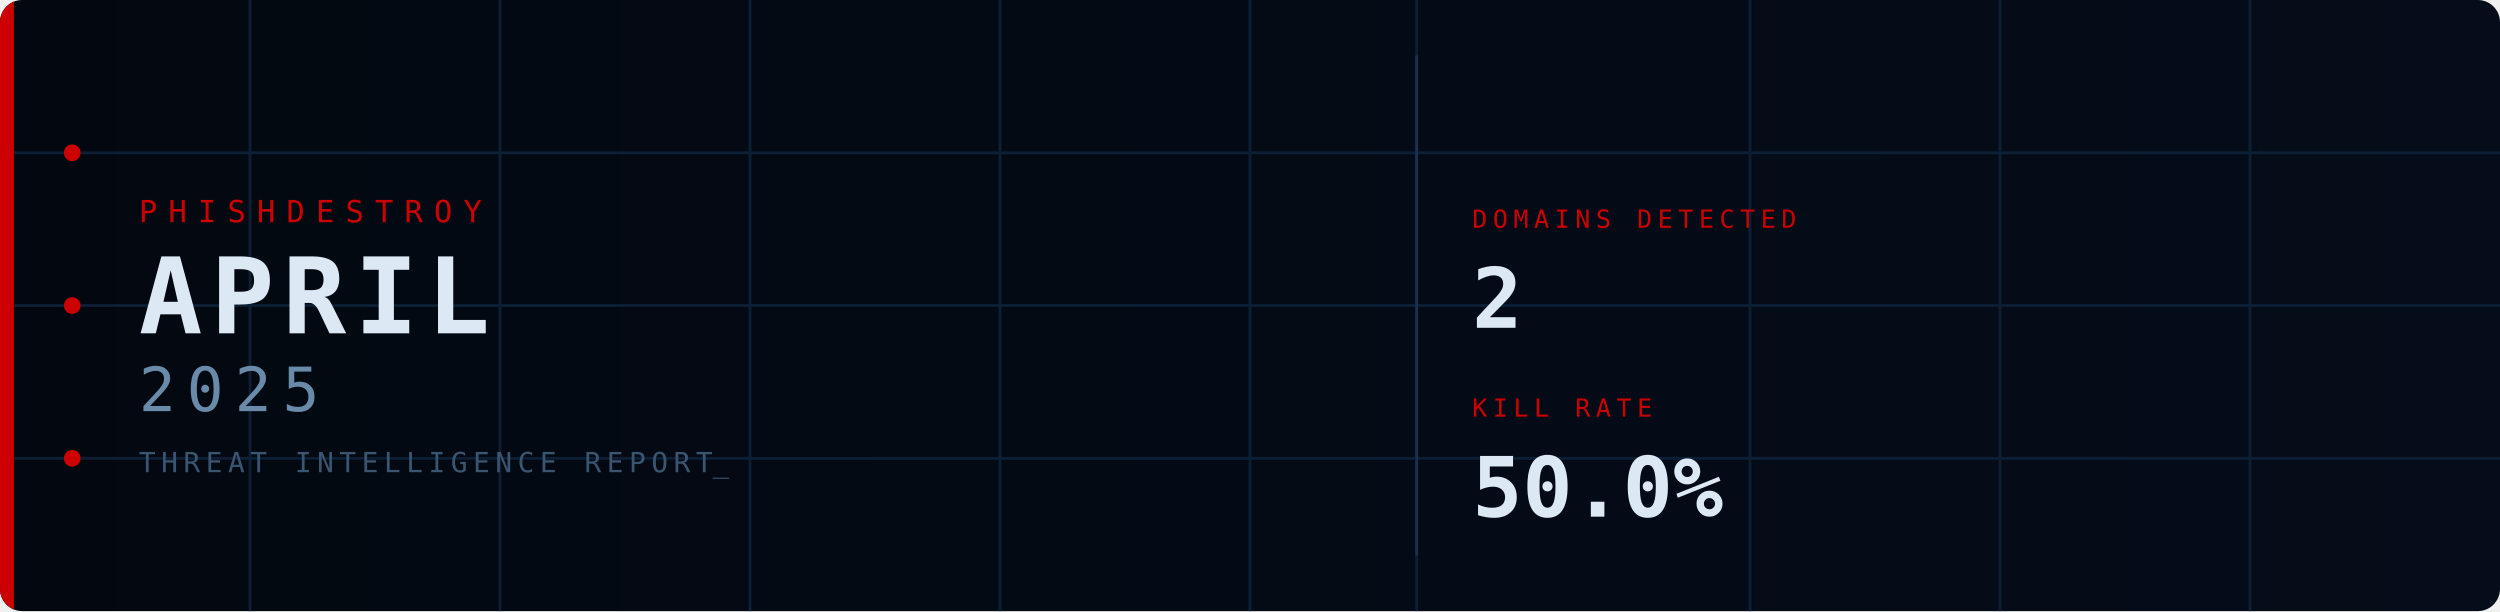
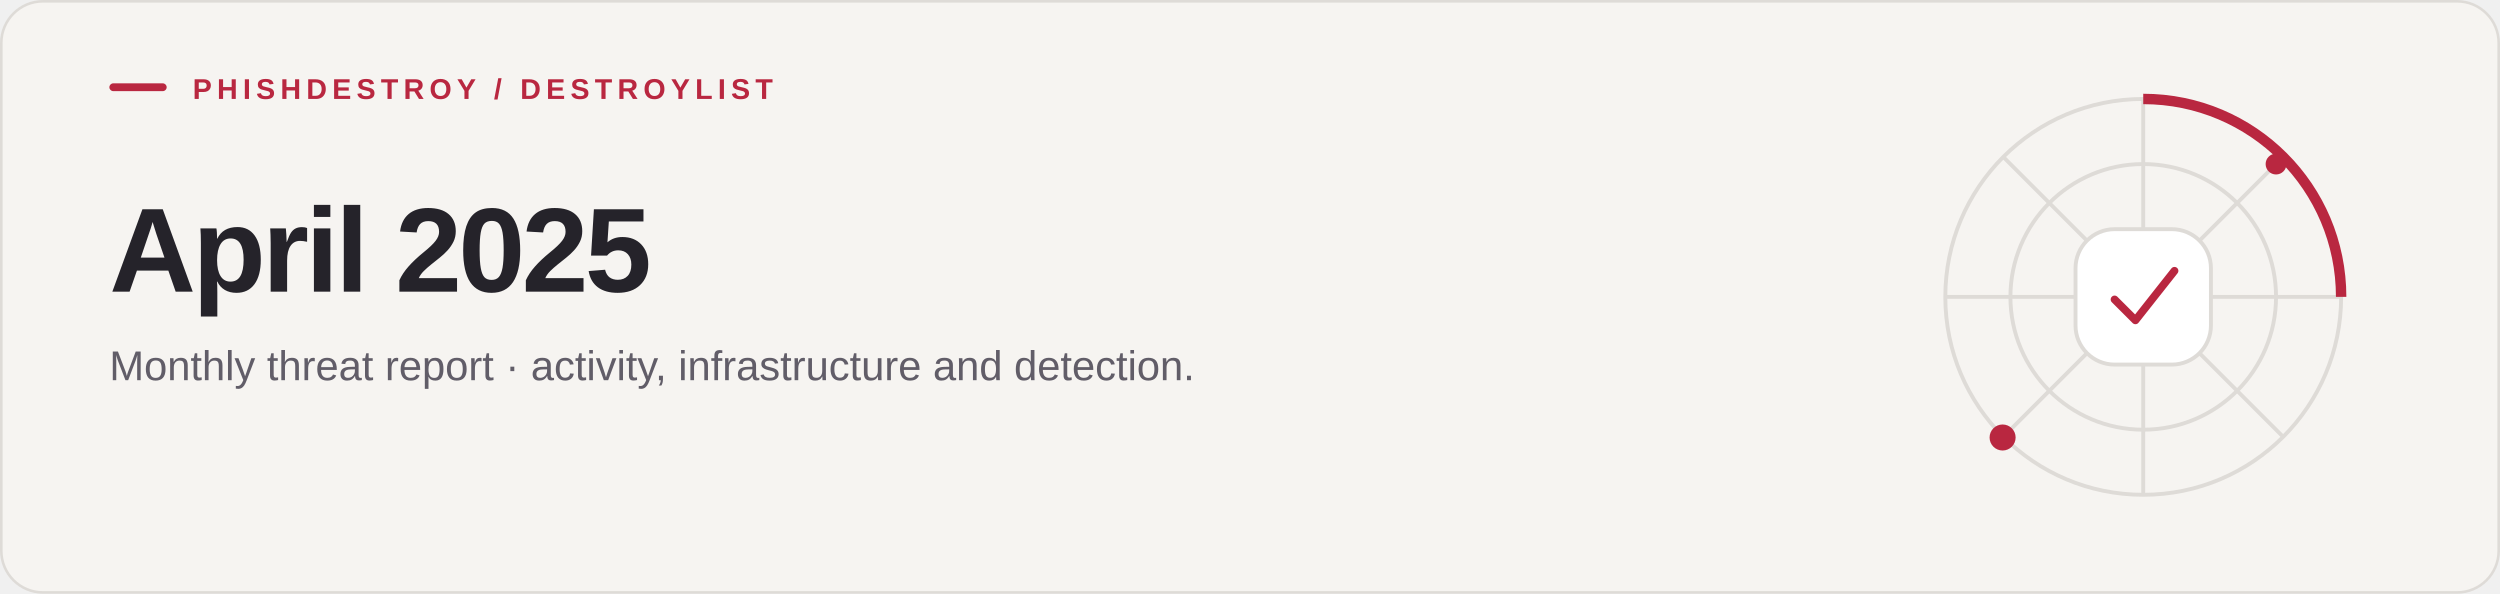
- <svg xmlns="http://www.w3.org/2000/svg" width="900" height="220" viewBox="0 0 900 220">
-   <defs>
-     <linearGradient id="bg" x1="0%" y1="0%" x2="100%" y2="0%">
-       <stop offset="0%" stop-color="#030810" />
-       <stop offset="100%" stop-color="#050d1a" />
-     </linearGradient>
-     <clipPath id="cp">
-       <rect width="900" height="220" rx="8" />
-     </clipPath>
-     <style>
-       @keyframes fadein {
-         from { opacity: 0; transform: translateY(8px); }
-         to   { opacity: 1; transform: translateY(0); }
-       }
-       @keyframes fadein_right {
-         from { opacity: 0; transform: translateX(8px); }
-         to   { opacity: 1; transform: translateX(0); }
-       }
-       @keyframes pulse {
-         0%,100% { opacity: 1; }
-         50%      { opacity: 0.2; }
-       }
-       @keyframes blink {
-         0%,100% { opacity: 1; }
-         50%     { opacity: 0; }
-       }
-       @keyframes scanline {
-         from { transform: translateY(-20px); }
-         to   { transform: translateY(240px); }
-       }
-       @keyframes arc1draw {
-         from { stroke-dashoffset: 565.49; }
-         to   { stroke-dashoffset: 0; }
-       }
-       @keyframes arc2draw {
-         from { stroke-dashoffset: 408.41; }
-         to   { stroke-dashoffset: 0; }
-       }
-       @keyframes glow {
-         0%,100% { opacity: 1; }
-         50%     { opacity: 0.7; }
-       }
-       .fi0  { animation: fadein 0.7s ease  0.1s; }
-       .fi1  { animation: fadein 0.7s ease  0.3s; }
-       .fi2  { animation: fadein 0.7s ease  0.45s; }
-       .fi3  { animation: fadein 0.7s ease  0.6s; }
-       .fir1 { animation: fadein_right 0.7s ease  0.7s; }
-       .fir2 { animation: fadein_right 0.7s ease  0.9s; }
-       .p0   { animation: pulse 2.5s ease-in-out infinite 0s; }
-       .p1   { animation: pulse 2.5s ease-in-out infinite 0.8s; }
-       .p2   { animation: pulse 2.5s ease-in-out infinite 1.6s; }
-       .cursor { animation: blink 1s step-end infinite; }
-     </style>
-   </defs>
-   <rect width="900" height="220" rx="8" fill="url(#bg)" />
-   <g clip-path="url(#cp)">
-     <line x1="90" y1="0" x2="90" y2="220" stroke="#0d1f35" stroke-width="1" />
-     <line x1="180" y1="0" x2="180" y2="220" stroke="#0d1f35" stroke-width="1" />
-     <line x1="270" y1="0" x2="270" y2="220" stroke="#0d1f35" stroke-width="1" />
-     <line x1="360" y1="0" x2="360" y2="220" stroke="#0d1f35" stroke-width="1" />
-     <line x1="450" y1="0" x2="450" y2="220" stroke="#0d1f35" stroke-width="1" />
-     <line x1="510" y1="0" x2="510" y2="220" stroke="#0d1f35" stroke-width="1" />
-     <line x1="630" y1="0" x2="630" y2="220" stroke="#0d1f35" stroke-width="1" />
-     <line x1="720" y1="0" x2="720" y2="220" stroke="#0d1f35" stroke-width="1" />
-     <line x1="810" y1="0" x2="810" y2="220" stroke="#0d1f35" stroke-width="1" />
-     <line x1="0" y1="55" x2="900" y2="55" stroke="#0d1f35" stroke-width="1" />
-     <line x1="0" y1="110" x2="900" y2="110" stroke="#0d1f35" stroke-width="1" />
-     <line x1="0" y1="165" x2="900" y2="165" stroke="#0d1f35" stroke-width="1" />
-     <rect x="0" y="0" width="5" height="220" fill="#CC0000" style="animation: glow 3s ease-in-out infinite;" />
-     <circle cx="26" cy="55" r="3" fill="#CC0000" class="p0" />
-     <circle cx="26" cy="110" r="3" fill="#CC0000" class="p1" />
-     <circle cx="26" cy="165" r="3" fill="#CC0000" class="p2" />
-     <circle cx="870" cy="110" r="90" fill="none" stroke="#CC0000" stroke-opacity="0.22" stroke-width="1.5" stroke-dasharray="565.49" stroke-dashoffset="565.49" style="animation: arc1draw 2s ease-out  0.5s;" />
-     <circle cx="870" cy="110" r="65" fill="none" stroke="#CC0000" stroke-opacity="0.14" stroke-width="1" stroke-dasharray="408.41" stroke-dashoffset="408.41" style="animation: arc2draw 2s ease-out  0.7s;" />
-     <rect x="0" y="-20" width="900" height="20" fill="#4488cc" opacity="0.04" style="animation: scanline 4s linear infinite;" />
-     <text x="50" y="80" font-family="monospace" font-size="11" fill="#CC0000" letter-spacing="4" class="fi0">PHISHDESTROY</text>
-     <text x="50" y="120" font-family="monospace" font-size="38" font-weight="bold" fill="#dde8f5" letter-spacing="3" class="fi1">APRIL</text>
-     <text x="50" y="148" font-family="monospace" font-size="22" fill="#6a8aaa" letter-spacing="4" class="fi2">2025</text>
-     <text x="50" y="170" font-family="monospace" font-size="10" fill="#3a5570" letter-spacing="2" class="fi3">THREAT INTELLIGENCE REPORT<tspan class="cursor">_</tspan>
-     </text>
-     <line x1="510" y1="20" x2="510" y2="200" stroke="#1a3050" stroke-width="1" />
-     <g class="fir1">
-       <text x="530" y="82" font-family="monospace" font-size="9" fill="#CC0000" letter-spacing="2">DOMAINS DETECTED</text>
-       <text x="530" y="118" font-family="monospace" font-size="30" font-weight="bold" fill="#dde8f5">2</text>
-     </g>
-     <g class="fir2">
-       <text x="530" y="150" font-family="monospace" font-size="9" fill="#CC0000" letter-spacing="2">KILL RATE</text>
-       <text x="530" y="186" font-family="monospace" font-size="30" font-weight="bold" fill="#dde8f5">50.0%</text>
-     </g>
+ <svg xmlns="http://www.w3.org/2000/svg" width="960" height="228" viewBox="0 0 960 228" role="img" aria-labelledby="title desc">
+   <style>
+     .bg{fill:#f6f4f1}.border,.line{stroke:#dedbd7}.title{fill:#25232a}.muted{fill:#615d68}.accent{stroke:#b92740}.label,.dot{fill:#b92740}.panel{fill:#fff;stroke:#dedbd7}
+     @media(prefers-color-scheme:dark){.bg{fill:#191b22}.border,.line{stroke:#363943}.title{fill:#f4f1ee}.muted{fill:#b9b7c1}.accent{stroke:#ef8496}.label,.dot{fill:#ef8496}.panel{fill:#242730;stroke:#464955}}
+   </style>
+   <rect class="bg border" x=".5" y=".5" width="959" height="227" rx="16" />
+   <rect class="dot" x="42" y="32" width="22" height="3" rx="1.5" />
+   <text class="label" x="74" y="38" font-family="Arial,Helvetica,sans-serif" font-size="11" font-weight="700" letter-spacing="2">PHISHDESTROY / DESTROYLIST</text>
+   <text class="title" x="42" y="112" font-family="Arial,Helvetica,sans-serif" font-size="46" font-weight="700" letter-spacing="-1.3">
+     <tspan x="42" dy="0">April 2025</tspan>
+   </text>
+   <text class="muted" x="42" y="146" font-family="Arial,Helvetica,sans-serif" font-size="16">Monthly threat report · activity, infrastructure and detection.</text>
+   <g fill="none" stroke-width="1.5">
+     <circle class="line" cx="823" cy="114" r="76" />
+     <circle class="line" cx="823" cy="114" r="51" />
+     <path class="line" d="M747 114h152M823 38v152M769 60l108 108M769 168l108-108" />
+     <path class="accent" d="M823 38a76 76 0 0 1 76 76" stroke-width="4" />
+     <rect class="panel" x="797" y="88" width="52" height="52" rx="15" />
+     <path class="accent" d="m812 115 8 8 15-19" stroke-width="3" stroke-linecap="round" stroke-linejoin="round" />
+     <circle class="dot" cx="769" cy="168" r="5" />
+     <circle class="dot" cx="874" cy="63" r="4" />
  </g>
</svg>
